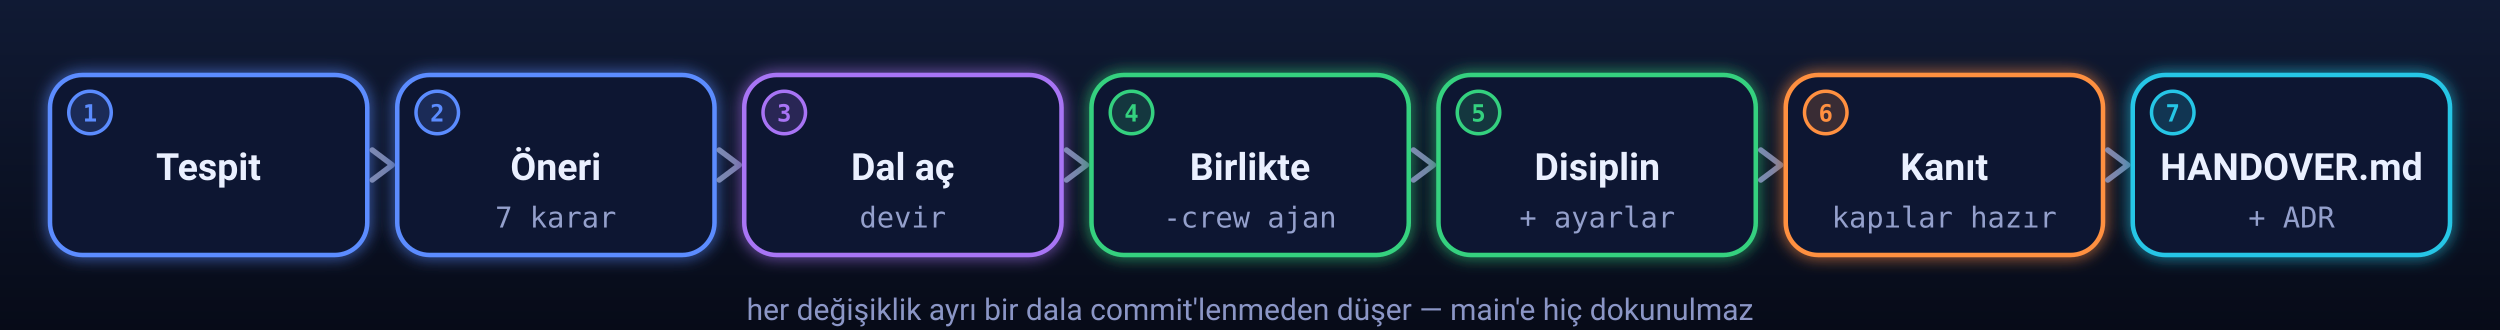
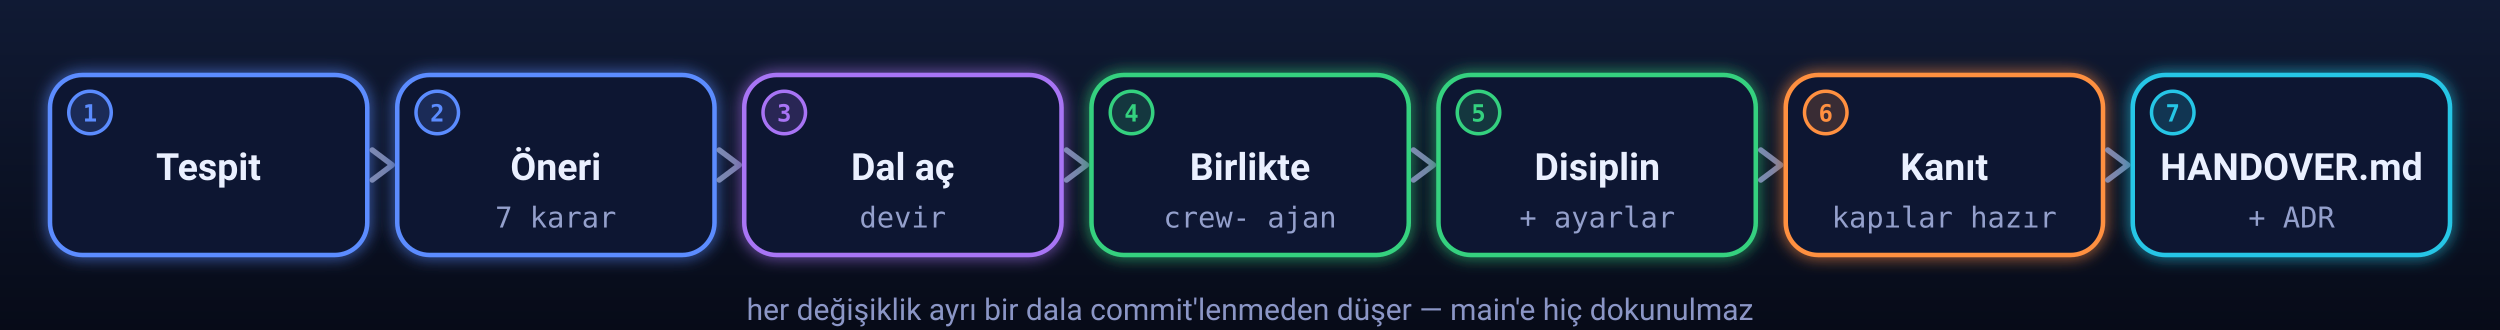
<svg xmlns="http://www.w3.org/2000/svg" viewBox="0 0 1000 132" font-family="'Segoe UI',system-ui,-apple-system,Roboto,Helvetica,Arial,sans-serif" role="img" aria-label="Claude Starter Kit — handover steps">
  <defs>
    <linearGradient id="hbg" x1="0" y1="0" x2="0" y2="1">
      <stop offset="0" stop-color="#101a34" />
      <stop offset="1" stop-color="#070b18" />
    </linearGradient>
    <filter id="glow" x="-60%" y="-60%" width="220%" height="220%">
      <feGaussianBlur stdDeviation="3" result="b" />
      <feMerge>
        <feMergeNode in="b" />
        <feMergeNode in="SourceGraphic" />
      </feMerge>
    </filter>
  </defs>
  <rect width="1000" height="132" fill="url(#hbg)" />
  <rect x="20.0" y="30" width="126.9" height="72" rx="13" fill="#0f1830" stroke="#5b8cff" stroke-width="1.8" filter="url(#glow)" />
  <circle cx="36.0" cy="45.0" r="8.5" fill="#5b8cff" fill-opacity="0.18" stroke="#5b8cff" stroke-width="1.4" />
  <text x="36.0" y="48.6" text-anchor="middle" font-size="9.5" font-weight="800" fill="#5b8cff" font-family="ui-monospace,Menlo,monospace">1</text>
  <text x="83.4" y="72" text-anchor="middle" font-size="15" font-weight="700" fill="#eaf0ff">Tespit</text>
  <path d="M148.9,60.0 L156.9,66.0 L148.9,72.0" fill="none" stroke="#94a0cc" stroke-opacity="0.8" stroke-width="2.2" stroke-linecap="round" stroke-linejoin="round" />
  <rect x="158.9" y="30" width="126.9" height="72" rx="13" fill="#0f1830" stroke="#5b8cff" stroke-width="1.8" filter="url(#glow)" />
  <circle cx="174.9" cy="45.0" r="8.5" fill="#5b8cff" fill-opacity="0.18" stroke="#5b8cff" stroke-width="1.4" />
  <text x="174.9" y="48.6" text-anchor="middle" font-size="9.5" font-weight="800" fill="#5b8cff" font-family="ui-monospace,Menlo,monospace">2</text>
  <text x="222.3" y="72" text-anchor="middle" font-size="15" font-weight="700" fill="#eaf0ff">Öneri</text>
  <text x="222.3" y="91" text-anchor="middle" font-size="11.5" fill="#94a0cc" font-family="ui-monospace,Menlo,monospace">7 karar</text>
  <path d="M287.7,60.0 L295.7,66.0 L287.7,72.0" fill="none" stroke="#94a0cc" stroke-opacity="0.8" stroke-width="2.2" stroke-linecap="round" stroke-linejoin="round" />
  <rect x="297.7" y="30" width="126.9" height="72" rx="13" fill="#0f1830" stroke="#a874f5" stroke-width="1.8" filter="url(#glow)" />
  <circle cx="313.7" cy="45.0" r="8.5" fill="#a874f5" fill-opacity="0.18" stroke="#a874f5" stroke-width="1.4" />
  <text x="313.7" y="48.6" text-anchor="middle" font-size="9.5" font-weight="800" fill="#a874f5" font-family="ui-monospace,Menlo,monospace">3</text>
  <text x="361.1" y="72" text-anchor="middle" font-size="15" font-weight="700" fill="#eaf0ff">Dal aç</text>
  <text x="361.1" y="91" text-anchor="middle" font-size="11.5" fill="#94a0cc" font-family="ui-monospace,Menlo,monospace">devir</text>
  <path d="M426.6,60.0 L434.6,66.0 L426.6,72.0" fill="none" stroke="#94a0cc" stroke-opacity="0.8" stroke-width="2.2" stroke-linecap="round" stroke-linejoin="round" />
  <rect x="436.6" y="30" width="126.9" height="72" rx="13" fill="#0f1830" stroke="#34d17f" stroke-width="1.8" filter="url(#glow)" />
  <circle cx="452.6" cy="45.0" r="8.5" fill="#34d17f" fill-opacity="0.18" stroke="#34d17f" stroke-width="1.4" />
  <text x="452.6" y="48.6" text-anchor="middle" font-size="9.5" font-weight="800" fill="#34d17f" font-family="ui-monospace,Menlo,monospace">4</text>
  <text x="500.0" y="72" text-anchor="middle" font-size="15" font-weight="700" fill="#eaf0ff">Birlikte</text>
-   <text x="500.0" y="91" text-anchor="middle" font-size="11.5" fill="#94a0cc" font-family="ui-monospace,Menlo,monospace">-crew ajan</text>
+   <text x="500.0" y="91" text-anchor="middle" font-size="11.5" fill="#94a0cc" font-family="ui-monospace,Menlo,monospace">crew- ajan</text>
  <path d="M565.4,60.0 L573.4,66.0 L565.4,72.0" fill="none" stroke="#94a0cc" stroke-opacity="0.8" stroke-width="2.2" stroke-linecap="round" stroke-linejoin="round" />
  <rect x="575.4" y="30" width="126.9" height="72" rx="13" fill="#0f1830" stroke="#34d17f" stroke-width="1.8" filter="url(#glow)" />
  <circle cx="591.4" cy="45.0" r="8.5" fill="#34d17f" fill-opacity="0.18" stroke="#34d17f" stroke-width="1.4" />
  <text x="591.4" y="48.6" text-anchor="middle" font-size="9.5" font-weight="800" fill="#34d17f" font-family="ui-monospace,Menlo,monospace">5</text>
  <text x="638.9" y="72" text-anchor="middle" font-size="15" font-weight="700" fill="#eaf0ff">Disiplin</text>
  <text x="638.9" y="91" text-anchor="middle" font-size="11.5" fill="#94a0cc" font-family="ui-monospace,Menlo,monospace">+ ayarlar</text>
  <path d="M704.3,60.0 L712.3,66.0 L704.3,72.0" fill="none" stroke="#94a0cc" stroke-opacity="0.8" stroke-width="2.2" stroke-linecap="round" stroke-linejoin="round" />
  <rect x="714.3" y="30" width="126.9" height="72" rx="13" fill="#0f1830" stroke="#ff9040" stroke-width="1.8" filter="url(#glow)" />
  <circle cx="730.3" cy="45.0" r="8.5" fill="#ff9040" fill-opacity="0.18" stroke="#ff9040" stroke-width="1.4" />
  <text x="730.3" y="48.6" text-anchor="middle" font-size="9.5" font-weight="800" fill="#ff9040" font-family="ui-monospace,Menlo,monospace">6</text>
  <text x="777.7" y="72" text-anchor="middle" font-size="15" font-weight="700" fill="#eaf0ff">Kanıt</text>
  <text x="777.7" y="91" text-anchor="middle" font-size="11.5" fill="#94a0cc" font-family="ui-monospace,Menlo,monospace">kapılar hazır</text>
  <path d="M843.1,60.0 L851.1,66.0 L843.1,72.0" fill="none" stroke="#94a0cc" stroke-opacity="0.8" stroke-width="2.2" stroke-linecap="round" stroke-linejoin="round" />
  <rect x="853.1" y="30" width="126.9" height="72" rx="13" fill="#0f1830" stroke="#26c6e6" stroke-width="1.8" filter="url(#glow)" />
  <circle cx="869.1" cy="45.0" r="8.5" fill="#26c6e6" fill-opacity="0.18" stroke="#26c6e6" stroke-width="1.4" />
  <text x="869.1" y="48.6" text-anchor="middle" font-size="9.5" font-weight="800" fill="#26c6e6" font-family="ui-monospace,Menlo,monospace">7</text>
  <text x="916.6" y="72" text-anchor="middle" font-size="15" font-weight="700" fill="#eaf0ff">HANDOVER.md</text>
  <text x="916.6" y="91" text-anchor="middle" font-size="11.5" fill="#94a0cc" font-family="ui-monospace,Menlo,monospace">+ ADR</text>
  <text x="500.0" y="128" text-anchor="middle" font-size="12" fill="#8b96c6">her değişiklik ayrı bir dala commit'lenmeden düşer — main'e hiç dokunulmaz</text>
</svg>
